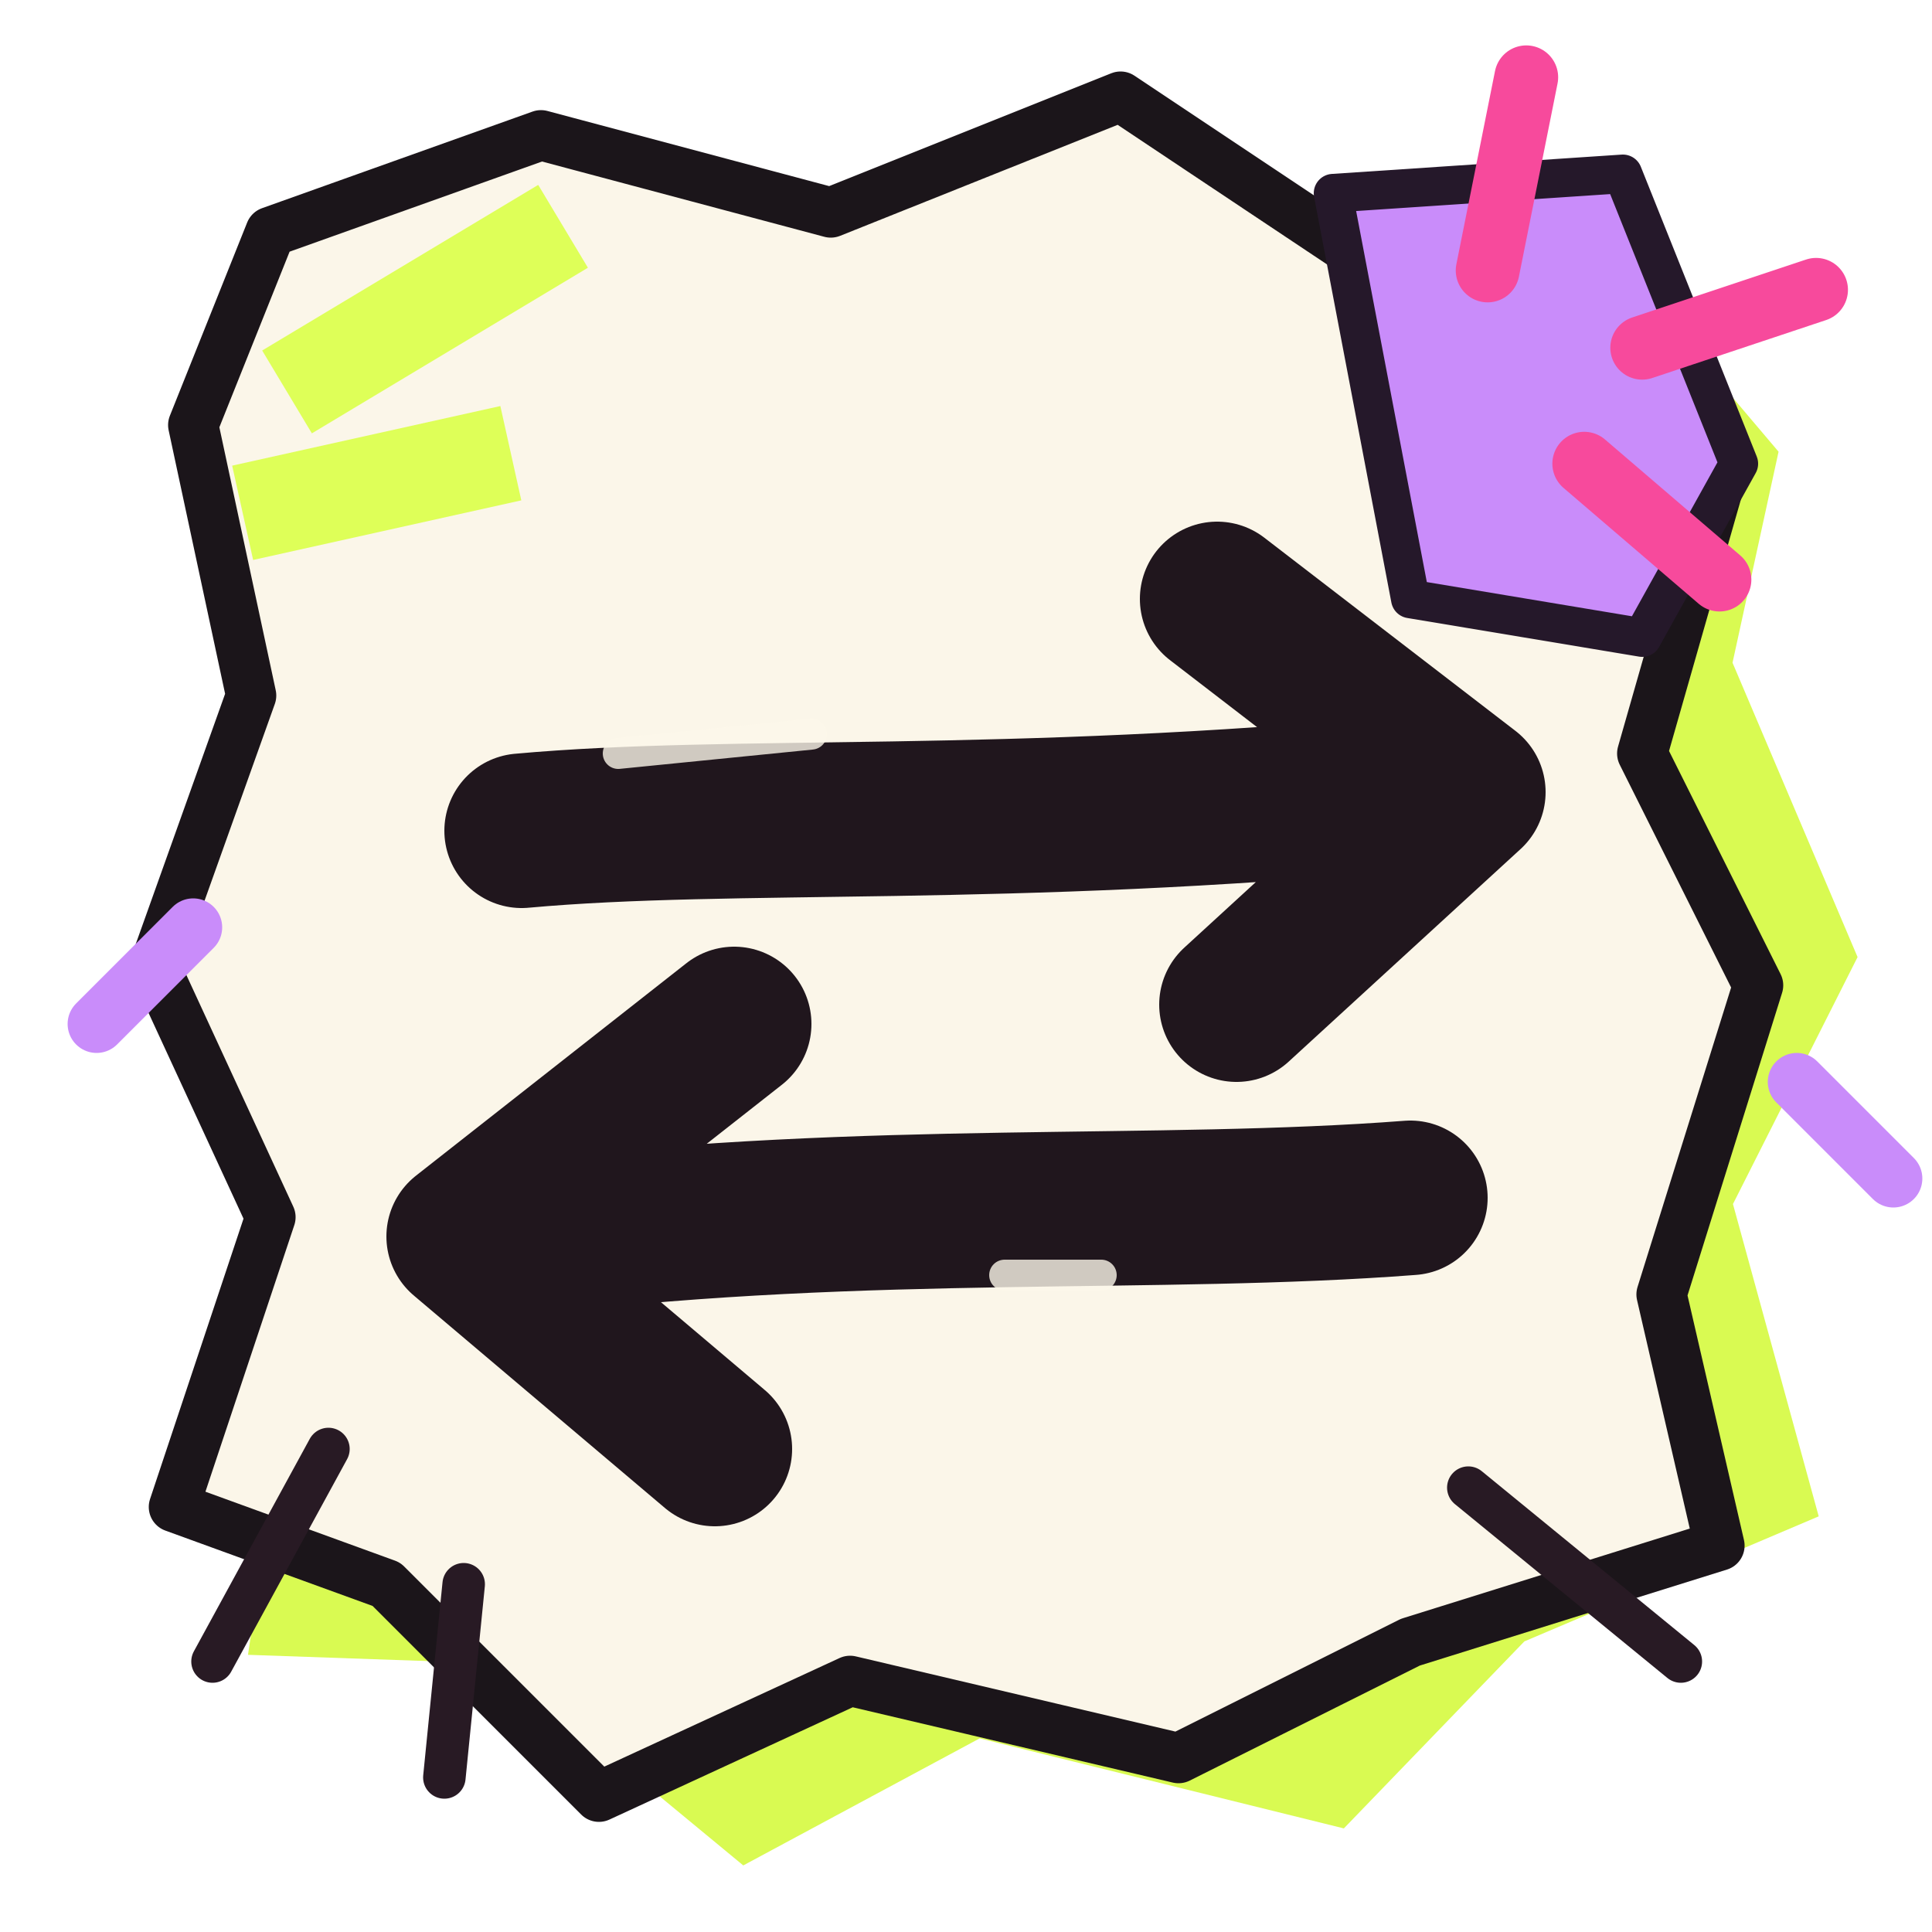
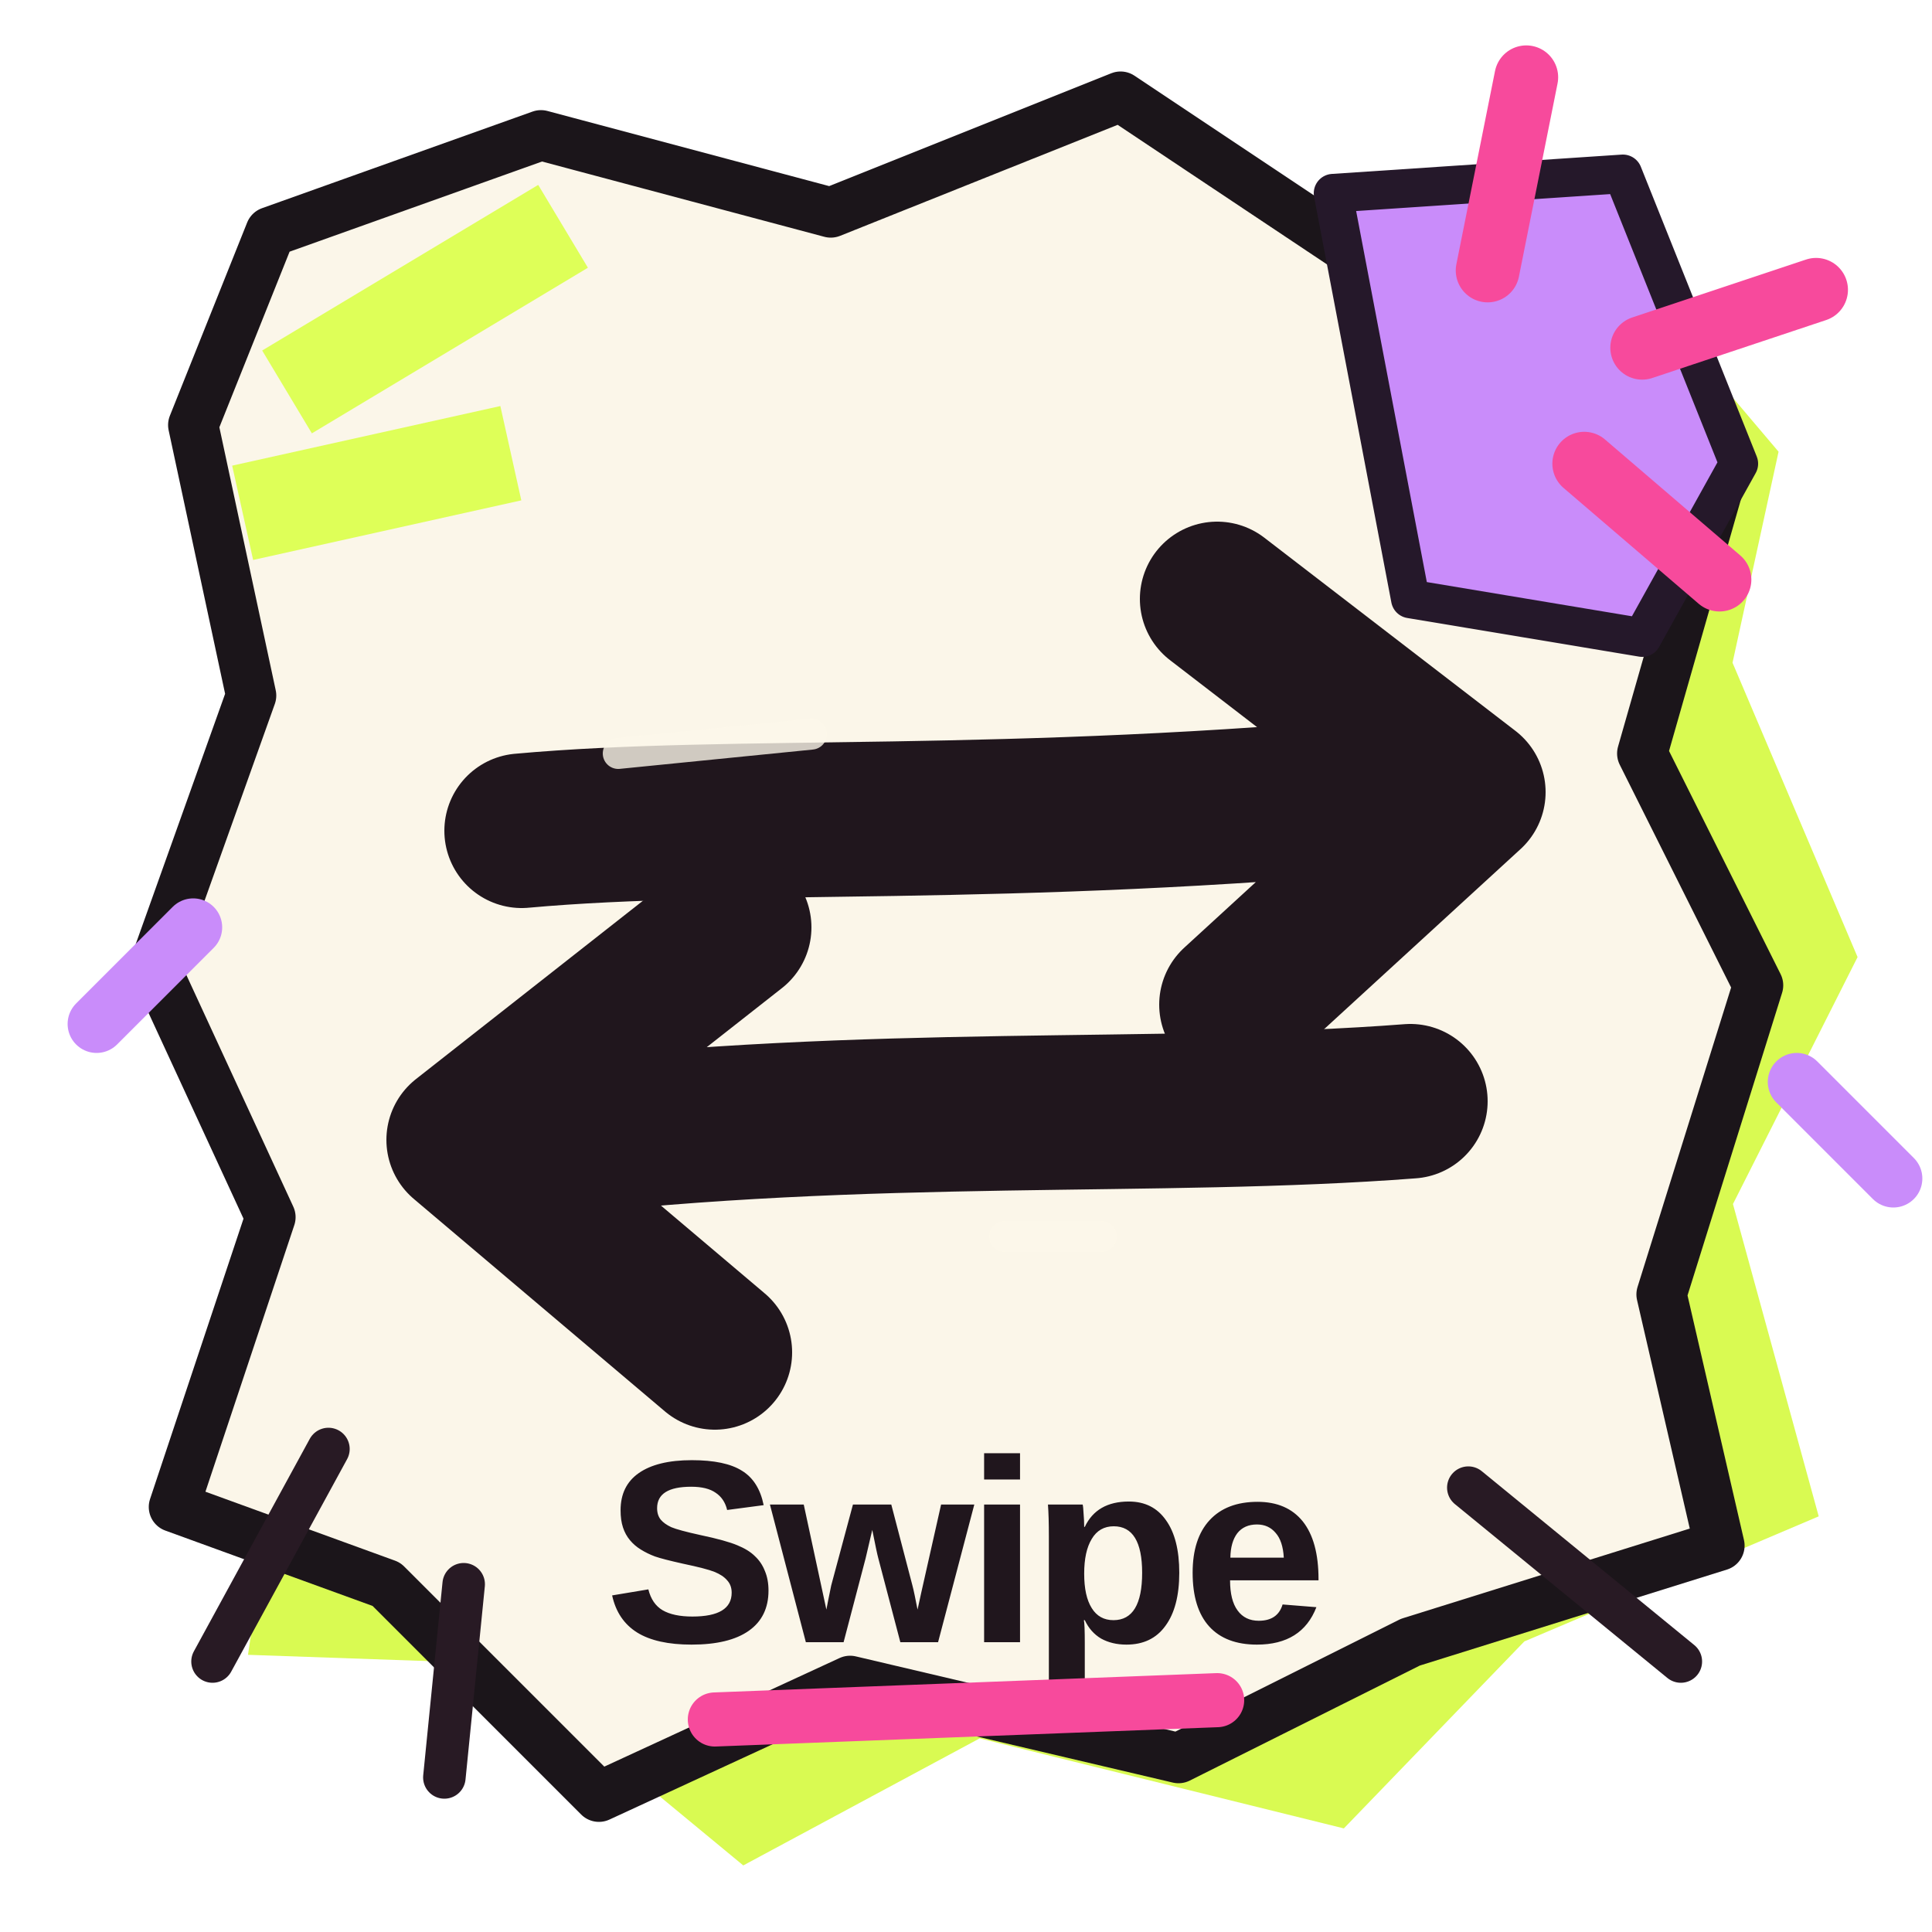
<svg xmlns="http://www.w3.org/2000/svg" viewBox="0 0 100 100" width="100" height="100" role="img" aria-label="Two hand-drawn swipe arrows on a torn paper sticker">
  <path d="M12 15L24 10 40 13 51 7 66 12 79 8 89 19 87 30 94 45 88 58 93 74 78 81 69 91 50 87 38 94 25 84 12 84 14 66 8 54 12 39 8 28Z" fill="#D8FA4F" opacity=".98" transform="translate(2 3) rotate(2 50 50)" />
  <path d="M14 12L28 7 43 11 58 5 70 13 84 10 89 25 85 39 91 51 86 67 89 80 73 85 61 91 44 87 31 93 20 82 9 78 14 63 8 50 13 36 10 22Z" fill="#FBF6E9" stroke="#1B151A" stroke-width="2.6" stroke-linejoin="round" />
  <path d="M69 10L84 9 90 24 85 33 73 31Z" fill="#C98CFA" stroke="#25182A" stroke-width="2" stroke-linejoin="round" />
  <path d="M17 19L27 13M15 26L24 24" fill="none" stroke="#DEFF58" stroke-width="5" stroke-linecap="square" />
  <path d="M77 14L79 4M85 18L94 15M82 24L89 30" stroke="#F74A9C" stroke-width="3.3" stroke-linecap="round" />
  <path d="M27 43C38 42 52 43 73 41M63 31L76 41 64 52" fill="none" stroke="#20161D" stroke-width="8" stroke-linecap="round" stroke-linejoin="round" />
-   <path d="M73 62C60 63 45 62 28 64M38 53L24 64 37 75" fill="none" stroke="#20161D" stroke-width="8" stroke-linecap="round" stroke-linejoin="round" />
-   <path d="M32 39L42 38M52 66L57 66" stroke="#FDF8EA" stroke-width="1.6" stroke-linecap="round" opacity=".8" />
+   <path d="M73 57C60 58 45 57 28 59M38 48L24 59 37 70" fill="none" stroke="#20161D" stroke-width="8" stroke-linecap="round" stroke-linejoin="round" />
+   <text x="50" y="85" font-family="Arial,sans-serif" font-size="13.5" font-weight="900" letter-spacing="-0.4" text-anchor="middle" fill="#20161D">Swipe</text>
+   <path d="M37 89L63 88" stroke="#F74A9C" stroke-width="2.8" stroke-linecap="round" />
+   <path d="M32 39L42 38M52 64L57 64" stroke="#FDF8EA" stroke-width="1.6" stroke-linecap="round" opacity=".8" />
  <path d="M17 75L11 86M24 82L23 92M76 77L87 86" stroke="#281A24" stroke-width="2.2" stroke-linecap="round" />
  <path d="M10 48L5 53M93 56L98 61" stroke="#C98CFA" stroke-width="3" stroke-linecap="round" />
</svg>
